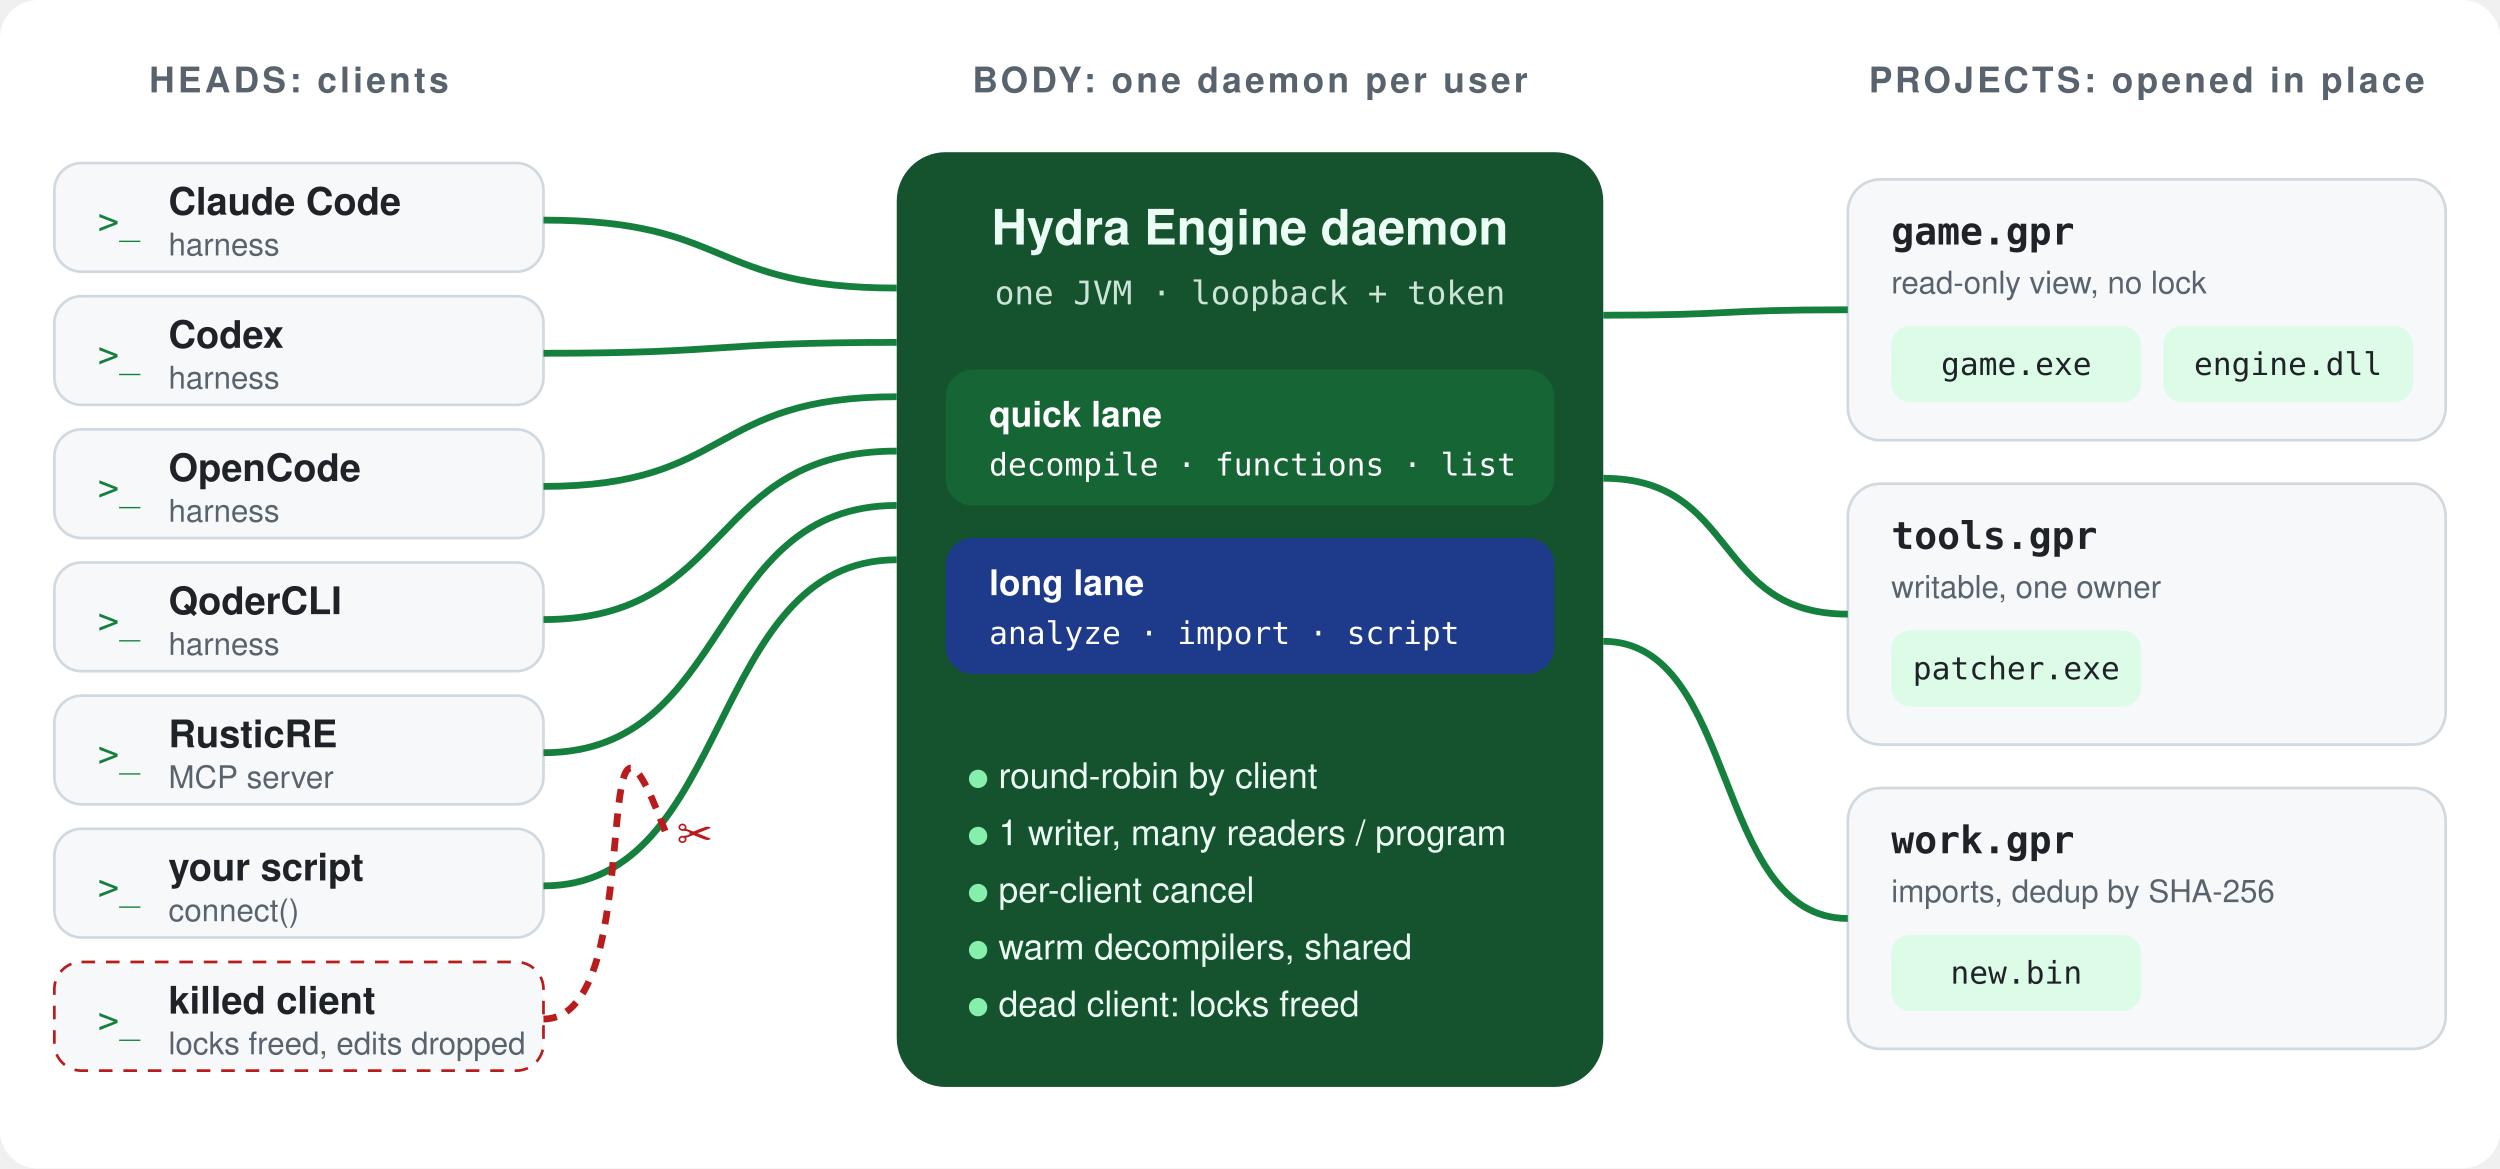
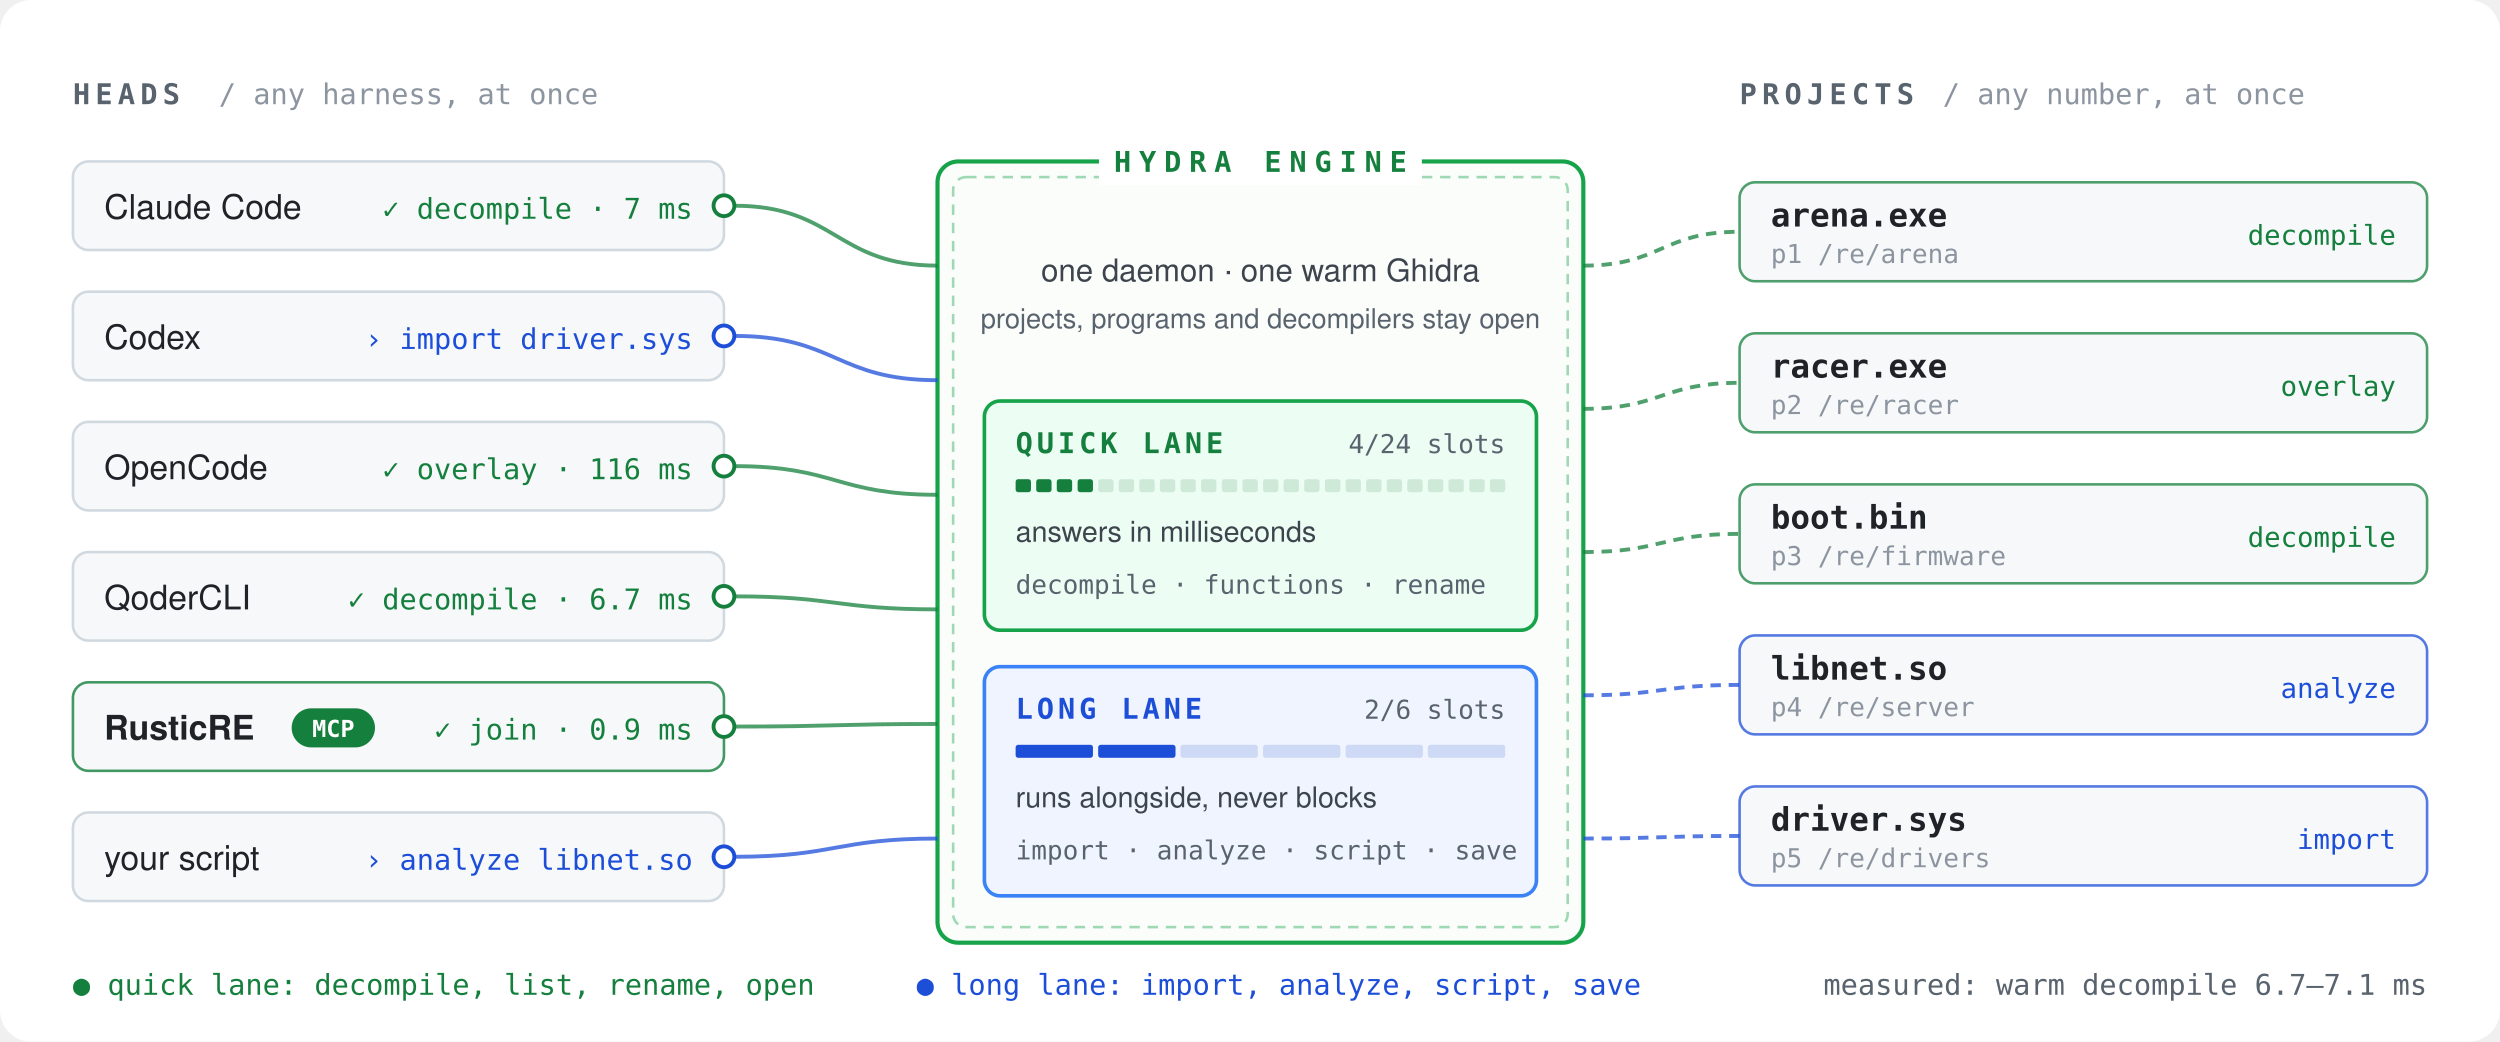
- <svg xmlns="http://www.w3.org/2000/svg" viewBox="0 0 920 430" width="920" height="430">
-   <rect width="920" height="430" rx="14" fill="#ffffff" />
-   <text x="110" y="34" text-anchor="middle" font-family="ui-sans-serif,-apple-system,'Segoe UI',Helvetica,Arial,sans-serif" font-size="13" font-weight="700" letter-spacing="1.2" fill="#59636e">HEADS: clients</text>
-   <text x="460" y="34" text-anchor="middle" font-family="ui-sans-serif,-apple-system,'Segoe UI',Helvetica,Arial,sans-serif" font-size="13" font-weight="700" letter-spacing="1.2" fill="#59636e">BODY: one daemon per user</text>
-   <text x="790" y="34" text-anchor="middle" font-family="ui-sans-serif,-apple-system,'Segoe UI',Helvetica,Arial,sans-serif" font-size="13" font-weight="700" letter-spacing="1.2" fill="#59636e">PROJECTS: opened in place</text>
-   <rect x="330" y="56" width="260" height="344" rx="18" fill="#14532d" />
-   <text x="460.0" y="90" text-anchor="middle" font-family="ui-sans-serif,-apple-system,'Segoe UI',Helvetica,Arial,sans-serif" font-size="18" font-weight="700" fill="#ecfdf5">Hydra Engine daemon</text>
-   <text x="460.0" y="112" text-anchor="middle" font-family="ui-monospace,SFMono-Regular,'Cascadia Code',Consolas,monospace" font-size="12" fill="#ecfdf5" opacity=".85">one JVM · loopback + token</text>
-   <rect x="348" y="136" width="224" height="50" rx="10" fill="#166534" />
-   <text x="364" y="157" font-family="ui-sans-serif,-apple-system,'Segoe UI',Helvetica,Arial,sans-serif" font-size="13" font-weight="700" fill="#ffffff">quick lane</text>
-   <text x="364" y="175" font-family="ui-monospace,SFMono-Regular,'Cascadia Code',Consolas,monospace" font-size="11.5" fill="#ffffff">decompile · functions · list</text>
-   <rect x="348" y="198" width="224" height="50" rx="10" fill="#1e3a8a" />
-   <text x="364" y="219" font-family="ui-sans-serif,-apple-system,'Segoe UI',Helvetica,Arial,sans-serif" font-size="13" font-weight="700" fill="#ffffff">long lane</text>
-   <text x="364" y="237" font-family="ui-monospace,SFMono-Regular,'Cascadia Code',Consolas,monospace" font-size="11.5" fill="#ffffff">analyze · import · script</text>
-   <text x="356" y="290" font-family="ui-sans-serif,-apple-system,'Segoe UI',Helvetica,Arial,sans-serif" font-size="13" fill="#ecfdf5">
-     <tspan fill="#86efac">●</tspan> round-robin by client</text>
-   <text x="356" y="311" font-family="ui-sans-serif,-apple-system,'Segoe UI',Helvetica,Arial,sans-serif" font-size="13" fill="#ecfdf5">
-     <tspan fill="#86efac">●</tspan> 1 writer, many readers / program</text>
-   <text x="356" y="332" font-family="ui-sans-serif,-apple-system,'Segoe UI',Helvetica,Arial,sans-serif" font-size="13" fill="#ecfdf5">
-     <tspan fill="#86efac">●</tspan> per-client cancel</text>
-   <text x="356" y="353" font-family="ui-sans-serif,-apple-system,'Segoe UI',Helvetica,Arial,sans-serif" font-size="13" fill="#ecfdf5">
-     <tspan fill="#86efac">●</tspan> warm decompilers, shared</text>
-   <text x="356" y="374" font-family="ui-sans-serif,-apple-system,'Segoe UI',Helvetica,Arial,sans-serif" font-size="13" fill="#ecfdf5">
-     <tspan fill="#86efac">●</tspan> dead client: locks freed</text>
-   <rect x="20" y="60" width="180" height="40" rx="10" fill="#f6f8fa" stroke="#d1d9e0" />
-   <text x="36" y="86" font-family="ui-monospace,SFMono-Regular,'Cascadia Code',Consolas,monospace" font-size="13" fill="#15803d">&gt;_</text>
-   <text x="62" y="79" font-family="ui-sans-serif,-apple-system,'Segoe UI',Helvetica,Arial,sans-serif" font-size="14" font-weight="600" fill="#1f2328">Claude Code</text>
-   <text x="62" y="94" font-family="ui-sans-serif,-apple-system,'Segoe UI',Helvetica,Arial,sans-serif" font-size="11.5" fill="#59636e">harness</text>
-   <path d="M200 81 C270 81 260 106 330 106" fill="none" stroke="#15803d" stroke-width="2.5" />
-   <rect x="20" y="109" width="180" height="40" rx="10" fill="#f6f8fa" stroke="#d1d9e0" />
-   <text x="36" y="135" font-family="ui-monospace,SFMono-Regular,'Cascadia Code',Consolas,monospace" font-size="13" fill="#15803d">&gt;_</text>
-   <text x="62" y="128" font-family="ui-sans-serif,-apple-system,'Segoe UI',Helvetica,Arial,sans-serif" font-size="14" font-weight="600" fill="#1f2328">Codex</text>
-   <text x="62" y="143" font-family="ui-sans-serif,-apple-system,'Segoe UI',Helvetica,Arial,sans-serif" font-size="11.5" fill="#59636e">harness</text>
-   <path d="M200 130 C270 130 260 126 330 126" fill="none" stroke="#15803d" stroke-width="2.5" />
-   <rect x="20" y="158" width="180" height="40" rx="10" fill="#f6f8fa" stroke="#d1d9e0" />
-   <text x="36" y="184" font-family="ui-monospace,SFMono-Regular,'Cascadia Code',Consolas,monospace" font-size="13" fill="#15803d">&gt;_</text>
-   <text x="62" y="177" font-family="ui-sans-serif,-apple-system,'Segoe UI',Helvetica,Arial,sans-serif" font-size="14" font-weight="600" fill="#1f2328">OpenCode</text>
-   <text x="62" y="192" font-family="ui-sans-serif,-apple-system,'Segoe UI',Helvetica,Arial,sans-serif" font-size="11.5" fill="#59636e">harness</text>
-   <path d="M200 179 C270 179 260 146 330 146" fill="none" stroke="#15803d" stroke-width="2.5" />
-   <rect x="20" y="207" width="180" height="40" rx="10" fill="#f6f8fa" stroke="#d1d9e0" />
-   <text x="36" y="233" font-family="ui-monospace,SFMono-Regular,'Cascadia Code',Consolas,monospace" font-size="13" fill="#15803d">&gt;_</text>
-   <text x="62" y="226" font-family="ui-sans-serif,-apple-system,'Segoe UI',Helvetica,Arial,sans-serif" font-size="14" font-weight="600" fill="#1f2328">QoderCLI</text>
-   <text x="62" y="241" font-family="ui-sans-serif,-apple-system,'Segoe UI',Helvetica,Arial,sans-serif" font-size="11.5" fill="#59636e">harness</text>
-   <path d="M200 228 C270 228 260 166 330 166" fill="none" stroke="#15803d" stroke-width="2.5" />
-   <rect x="20" y="256" width="180" height="40" rx="10" fill="#f6f8fa" stroke="#d1d9e0" />
-   <text x="36" y="282" font-family="ui-monospace,SFMono-Regular,'Cascadia Code',Consolas,monospace" font-size="13" fill="#15803d">&gt;_</text>
-   <text x="62" y="275" font-family="ui-sans-serif,-apple-system,'Segoe UI',Helvetica,Arial,sans-serif" font-size="14" font-weight="600" fill="#1f2328">RusticRE</text>
-   <text x="62" y="290" font-family="ui-sans-serif,-apple-system,'Segoe UI',Helvetica,Arial,sans-serif" font-size="11.5" fill="#59636e">MCP server</text>
-   <path d="M200 277 C270 277 260 186 330 186" fill="none" stroke="#15803d" stroke-width="2.5" />
-   <rect x="20" y="305" width="180" height="40" rx="10" fill="#f6f8fa" stroke="#d1d9e0" />
-   <text x="36" y="331" font-family="ui-monospace,SFMono-Regular,'Cascadia Code',Consolas,monospace" font-size="13" fill="#15803d">&gt;_</text>
-   <text x="62" y="324" font-family="ui-sans-serif,-apple-system,'Segoe UI',Helvetica,Arial,sans-serif" font-size="14" font-weight="600" fill="#1f2328">your script</text>
-   <text x="62" y="339" font-family="ui-sans-serif,-apple-system,'Segoe UI',Helvetica,Arial,sans-serif" font-size="11.5" fill="#59636e">connect()</text>
-   <path d="M200 326 C270 326 260 206 330 206" fill="none" stroke="#15803d" stroke-width="2.5" />
-   <rect x="20" y="354" width="180" height="40" rx="10" fill="#f6f8fa" stroke="#b91c1c" stroke-dasharray="5 4" />
-   <text x="36" y="380" font-family="ui-monospace,SFMono-Regular,'Cascadia Code',Consolas,monospace" font-size="13" fill="#15803d">&gt;_</text>
-   <text x="62" y="373" font-family="ui-sans-serif,-apple-system,'Segoe UI',Helvetica,Arial,sans-serif" font-size="14" font-weight="600" fill="#1f2328">killed client</text>
-   <text x="62" y="388" font-family="ui-sans-serif,-apple-system,'Segoe UI',Helvetica,Arial,sans-serif" font-size="11.5" fill="#59636e">locks freed, edits dropped</text>
-   <path d="M200 375 C240 375 215.0 226 245.0 306.5" fill="none" stroke="#b91c1c" stroke-width="2.5" stroke-dasharray="5 4" />
-   <text x="249.0" y="312.5" font-family="ui-sans-serif,-apple-system,'Segoe UI',Helvetica,Arial,sans-serif" font-size="16" fill="#b91c1c">✂</text>
-   <rect x="680" y="66" width="220" height="96" rx="12" fill="#f6f8fa" stroke="#d1d9e0" />
-   <text x="696" y="90" font-family="ui-monospace,SFMono-Regular,'Cascadia Code',Consolas,monospace" font-size="14" font-weight="700" fill="#1f2328">game.gpr</text>
-   <text x="696" y="108" font-family="ui-sans-serif,-apple-system,'Segoe UI',Helvetica,Arial,sans-serif" font-size="11.5" fill="#59636e">read-only view, no lock</text>
-   <rect x="696" y="120" width="92" height="28" rx="7" fill="#dcfce7" />
-   <text x="742" y="138" text-anchor="middle" font-family="ui-monospace,SFMono-Regular,'Cascadia Code',Consolas,monospace" font-size="11.5" fill="#1f2328">game.exe</text>
-   <rect x="796" y="120" width="92" height="28" rx="7" fill="#dcfce7" />
-   <text x="842" y="138" text-anchor="middle" font-family="ui-monospace,SFMono-Regular,'Cascadia Code',Consolas,monospace" font-size="11.5" fill="#1f2328">engine.dll</text>
-   <path d="M590 116 C640 116 630 114.0 680 114.0" fill="none" stroke="#15803d" stroke-width="2.5" />
-   <rect x="680" y="178" width="220" height="96" rx="12" fill="#f6f8fa" stroke="#d1d9e0" />
-   <text x="696" y="202" font-family="ui-monospace,SFMono-Regular,'Cascadia Code',Consolas,monospace" font-size="14" font-weight="700" fill="#1f2328">tools.gpr</text>
-   <text x="696" y="220" font-family="ui-sans-serif,-apple-system,'Segoe UI',Helvetica,Arial,sans-serif" font-size="11.5" fill="#59636e">writable, one owner</text>
-   <rect x="696" y="232" width="92" height="28" rx="7" fill="#dcfce7" />
-   <text x="742" y="250" text-anchor="middle" font-family="ui-monospace,SFMono-Regular,'Cascadia Code',Consolas,monospace" font-size="11.5" fill="#1f2328">patcher.exe</text>
-   <path d="M590 176 C640 176 630 226.0 680 226.0" fill="none" stroke="#15803d" stroke-width="2.5" />
-   <rect x="680" y="290" width="220" height="96" rx="12" fill="#f6f8fa" stroke="#d1d9e0" />
-   <text x="696" y="314" font-family="ui-monospace,SFMono-Regular,'Cascadia Code',Consolas,monospace" font-size="14" font-weight="700" fill="#1f2328">work.gpr</text>
-   <text x="696" y="332" font-family="ui-sans-serif,-apple-system,'Segoe UI',Helvetica,Arial,sans-serif" font-size="11.5" fill="#59636e">imports, dedup by SHA-256</text>
-   <rect x="696" y="344" width="92" height="28" rx="7" fill="#dcfce7" />
-   <text x="742" y="362" text-anchor="middle" font-family="ui-monospace,SFMono-Regular,'Cascadia Code',Consolas,monospace" font-size="11.5" fill="#1f2328">new.bin</text>
-   <path d="M590 236 C640 236 630 338.0 680 338.0" fill="none" stroke="#15803d" stroke-width="2.5" />
+ <svg xmlns="http://www.w3.org/2000/svg" viewBox="0 0 960 400" width="960" height="400">
+   <rect width="960" height="400" rx="12" fill="#ffffff" />
+   <text x="28" y="40" font-family="ui-monospace,SFMono-Regular,'Cascadia Code',Consolas,monospace" font-size="11" font-weight="600" fill="#59636e" text-anchor="start" letter-spacing="2">HEADS</text>
+   <text x="84" y="40" font-family="ui-monospace,SFMono-Regular,'Cascadia Code',Consolas,monospace" font-size="11" font-weight="400" fill="#8c959f" text-anchor="start" letter-spacing="0">/ any harness, at once</text>
+   <text x="668" y="40" font-family="ui-monospace,SFMono-Regular,'Cascadia Code',Consolas,monospace" font-size="11" font-weight="600" fill="#59636e" text-anchor="start" letter-spacing="2">PROJECTS</text>
+   <text x="746" y="40" font-family="ui-monospace,SFMono-Regular,'Cascadia Code',Consolas,monospace" font-size="11" font-weight="400" fill="#8c959f" text-anchor="start" letter-spacing="0">/ any number, at once</text>
+   <rect x="360" y="62" width="248" height="300" rx="8" fill="#fbfdfb" stroke="#16a34a" stroke-width="1.6" />
+   <rect x="366" y="68" width="236" height="288" rx="5" fill="none" stroke="#16a34a" stroke-opacity="0.4" stroke-dasharray="4 3" />
+   <rect x="422.0" y="53" width="124" height="18" fill="#ffffff" />
+   <text x="484.0" y="66" font-family="ui-monospace,SFMono-Regular,'Cascadia Code',Consolas,monospace" font-size="11" font-weight="700" fill="#15803d" text-anchor="middle" letter-spacing="3">HYDRA ENGINE</text>
+   <text x="484.0" y="108" font-family="ui-sans-serif,-apple-system,'Segoe UI',Helvetica,Arial,sans-serif" font-size="12" font-weight="400" fill="#3d444d" text-anchor="middle" letter-spacing="0">one daemon · one warm Ghidra</text>
+   <text x="484.0" y="126" font-family="ui-sans-serif,-apple-system,'Segoe UI',Helvetica,Arial,sans-serif" font-size="10.5" font-weight="400" fill="#59636e" text-anchor="middle" letter-spacing="0">projects, programs and decompilers stay open</text>
+   <rect x="378" y="154" width="212" height="88" rx="6" fill="#ecfdf3" stroke="#16a34a" stroke-width="1.4" />
+   <text x="390" y="174" font-family="ui-monospace,SFMono-Regular,'Cascadia Code',Consolas,monospace" font-size="11" font-weight="700" fill="#15803d" text-anchor="start" letter-spacing="1.5">QUICK LANE</text>
+   <text x="578" y="174" font-family="ui-monospace,SFMono-Regular,'Cascadia Code',Consolas,monospace" font-size="10" font-weight="400" fill="#59636e" text-anchor="end" letter-spacing="0">4/24 slots</text>
+   <rect x="390.0" y="184" width="5.9" height="5" rx="1" fill="#15803d" />
+   <rect x="397.9" y="184" width="5.9" height="5" rx="1" fill="#15803d" />
+   <rect x="405.8" y="184" width="5.9" height="5" rx="1" fill="#15803d" />
+   <rect x="413.8" y="184" width="5.9" height="5" rx="1" fill="#15803d" />
+   <rect x="421.7" y="184" width="5.9" height="5" rx="1" fill="#cfe9d8" />
+   <rect x="429.6" y="184" width="5.9" height="5" rx="1" fill="#cfe9d8" />
+   <rect x="437.5" y="184" width="5.9" height="5" rx="1" fill="#cfe9d8" />
+   <rect x="445.4" y="184" width="5.9" height="5" rx="1" fill="#cfe9d8" />
+   <rect x="453.3" y="184" width="5.9" height="5" rx="1" fill="#cfe9d8" />
+   <rect x="461.2" y="184" width="5.9" height="5" rx="1" fill="#cfe9d8" />
+   <rect x="469.2" y="184" width="5.9" height="5" rx="1" fill="#cfe9d8" />
+   <rect x="477.1" y="184" width="5.9" height="5" rx="1" fill="#cfe9d8" />
+   <rect x="485.0" y="184" width="5.9" height="5" rx="1" fill="#cfe9d8" />
+   <rect x="492.9" y="184" width="5.9" height="5" rx="1" fill="#cfe9d8" />
+   <rect x="500.8" y="184" width="5.9" height="5" rx="1" fill="#cfe9d8" />
+   <rect x="508.8" y="184" width="5.9" height="5" rx="1" fill="#cfe9d8" />
+   <rect x="516.7" y="184" width="5.9" height="5" rx="1" fill="#cfe9d8" />
+   <rect x="524.6" y="184" width="5.9" height="5" rx="1" fill="#cfe9d8" />
+   <rect x="532.5" y="184" width="5.9" height="5" rx="1" fill="#cfe9d8" />
+   <rect x="540.4" y="184" width="5.9" height="5" rx="1" fill="#cfe9d8" />
+   <rect x="548.3" y="184" width="5.9" height="5" rx="1" fill="#cfe9d8" />
+   <rect x="556.2" y="184" width="5.9" height="5" rx="1" fill="#cfe9d8" />
+   <rect x="564.2" y="184" width="5.9" height="5" rx="1" fill="#cfe9d8" />
+   <rect x="572.1" y="184" width="5.9" height="5" rx="1" fill="#cfe9d8" />
+   <text x="390" y="208" font-family="ui-sans-serif,-apple-system,'Segoe UI',Helvetica,Arial,sans-serif" font-size="11" font-weight="400" fill="#3d444d" text-anchor="start" letter-spacing="0">answers in milliseconds</text>
+   <text x="390" y="228" font-family="ui-monospace,SFMono-Regular,'Cascadia Code',Consolas,monospace" font-size="10" font-weight="400" fill="#59636e" text-anchor="start" letter-spacing="0">decompile · functions · rename</text>
+   <rect x="378" y="256" width="212" height="88" rx="6" fill="#eff4ff" stroke="#3b82f6" stroke-width="1.4" />
+   <text x="390" y="276" font-family="ui-monospace,SFMono-Regular,'Cascadia Code',Consolas,monospace" font-size="11" font-weight="700" fill="#1d4ed8" text-anchor="start" letter-spacing="1.5">LONG LANE</text>
+   <text x="578" y="276" font-family="ui-monospace,SFMono-Regular,'Cascadia Code',Consolas,monospace" font-size="10" font-weight="400" fill="#59636e" text-anchor="end" letter-spacing="0">2/6 slots</text>
+   <rect x="390.0" y="286" width="29.7" height="5" rx="1" fill="#1d4ed8" />
+   <rect x="421.7" y="286" width="29.7" height="5" rx="1" fill="#1d4ed8" />
+   <rect x="453.3" y="286" width="29.7" height="5" rx="1" fill="#cdd9f5" />
+   <rect x="485.0" y="286" width="29.7" height="5" rx="1" fill="#cdd9f5" />
+   <rect x="516.7" y="286" width="29.7" height="5" rx="1" fill="#cdd9f5" />
+   <rect x="548.3" y="286" width="29.7" height="5" rx="1" fill="#cdd9f5" />
+   <text x="390" y="310" font-family="ui-sans-serif,-apple-system,'Segoe UI',Helvetica,Arial,sans-serif" font-size="11" font-weight="400" fill="#3d444d" text-anchor="start" letter-spacing="0">runs alongside, never blocks</text>
+   <text x="390" y="330" font-family="ui-monospace,SFMono-Regular,'Cascadia Code',Consolas,monospace" font-size="10" font-weight="400" fill="#59636e" text-anchor="start" letter-spacing="0">import · analyze · script · save</text>
+   <rect x="28" y="62" width="250" height="34" rx="6" fill="#f6f8fa" stroke="#d1d9e0" stroke-opacity="1" />
+   <text x="40" y="84" font-family="ui-sans-serif,-apple-system,'Segoe UI',Helvetica,Arial,sans-serif" font-size="13" font-weight="400" fill="#1f2328" text-anchor="start" letter-spacing="0">Claude Code</text>
+   <text x="266" y="84" font-family="ui-monospace,SFMono-Regular,'Cascadia Code',Consolas,monospace" font-size="11" font-weight="400" fill="#15803d" text-anchor="end" letter-spacing="0">✓ decompile · 7 ms</text>
+   <circle cx="278" cy="79.0" r="4" fill="#ffffff" stroke="#15803d" stroke-width="1.5" />
+   <rect x="28" y="112" width="250" height="34" rx="6" fill="#f6f8fa" stroke="#d1d9e0" stroke-opacity="1" />
+   <text x="40" y="134" font-family="ui-sans-serif,-apple-system,'Segoe UI',Helvetica,Arial,sans-serif" font-size="13" font-weight="400" fill="#1f2328" text-anchor="start" letter-spacing="0">Codex</text>
+   <text x="266" y="134" font-family="ui-monospace,SFMono-Regular,'Cascadia Code',Consolas,monospace" font-size="11" font-weight="400" fill="#1d4ed8" text-anchor="end" letter-spacing="0">› import driver.sys</text>
+   <circle cx="278" cy="129.0" r="4" fill="#ffffff" stroke="#1d4ed8" stroke-width="1.5" />
+   <rect x="28" y="162" width="250" height="34" rx="6" fill="#f6f8fa" stroke="#d1d9e0" stroke-opacity="1" />
+   <text x="40" y="184" font-family="ui-sans-serif,-apple-system,'Segoe UI',Helvetica,Arial,sans-serif" font-size="13" font-weight="400" fill="#1f2328" text-anchor="start" letter-spacing="0">OpenCode</text>
+   <text x="266" y="184" font-family="ui-monospace,SFMono-Regular,'Cascadia Code',Consolas,monospace" font-size="11" font-weight="400" fill="#15803d" text-anchor="end" letter-spacing="0">✓ overlay · 116 ms</text>
+   <circle cx="278" cy="179.0" r="4" fill="#ffffff" stroke="#15803d" stroke-width="1.5" />
+   <rect x="28" y="212" width="250" height="34" rx="6" fill="#f6f8fa" stroke="#d1d9e0" stroke-opacity="1" />
+   <text x="40" y="234" font-family="ui-sans-serif,-apple-system,'Segoe UI',Helvetica,Arial,sans-serif" font-size="13" font-weight="400" fill="#1f2328" text-anchor="start" letter-spacing="0">QoderCLI</text>
+   <text x="266" y="234" font-family="ui-monospace,SFMono-Regular,'Cascadia Code',Consolas,monospace" font-size="11" font-weight="400" fill="#15803d" text-anchor="end" letter-spacing="0">✓ decompile · 6.7 ms</text>
+   <circle cx="278" cy="229.0" r="4" fill="#ffffff" stroke="#15803d" stroke-width="1.5" />
+   <rect x="28" y="262" width="250" height="34" rx="6" fill="#f6f8fa" stroke="#15803d" stroke-opacity="0.8" />
+   <text x="40" y="284" font-family="ui-sans-serif,-apple-system,'Segoe UI',Helvetica,Arial,sans-serif" font-size="13" font-weight="600" fill="#1f2328" text-anchor="start" letter-spacing="0">RusticRE</text>
+   <rect x="112" y="272" width="32" height="15" rx="7.5" fill="#15803d" />
+   <text x="128" y="283" font-family="ui-monospace,SFMono-Regular,'Cascadia Code',Consolas,monospace" font-size="9" font-weight="700" fill="#ffffff" text-anchor="middle" letter-spacing="0">MCP</text>
+   <text x="266" y="284" font-family="ui-monospace,SFMono-Regular,'Cascadia Code',Consolas,monospace" font-size="11" font-weight="400" fill="#15803d" text-anchor="end" letter-spacing="0">✓ join · 0.9 ms</text>
+   <circle cx="278" cy="279.0" r="4" fill="#ffffff" stroke="#15803d" stroke-width="1.5" />
+   <rect x="28" y="312" width="250" height="34" rx="6" fill="#f6f8fa" stroke="#d1d9e0" stroke-opacity="1" />
+   <text x="40" y="334" font-family="ui-sans-serif,-apple-system,'Segoe UI',Helvetica,Arial,sans-serif" font-size="13" font-weight="400" fill="#1f2328" text-anchor="start" letter-spacing="0">your script</text>
+   <text x="266" y="334" font-family="ui-monospace,SFMono-Regular,'Cascadia Code',Consolas,monospace" font-size="11" font-weight="400" fill="#1d4ed8" text-anchor="end" letter-spacing="0">› analyze libnet.so</text>
+   <circle cx="278" cy="329.0" r="4" fill="#ffffff" stroke="#1d4ed8" stroke-width="1.5" />
+   <rect x="668" y="70" width="264" height="38" rx="6" fill="#f6f8fa" stroke="#15803d" stroke-opacity="0.75" />
+   <text x="680" y="87" font-family="ui-monospace,SFMono-Regular,'Cascadia Code',Consolas,monospace" font-size="12.5" font-weight="600" fill="#1f2328" text-anchor="start" letter-spacing="0">arena.exe</text>
+   <text x="680" y="101" font-family="ui-monospace,SFMono-Regular,'Cascadia Code',Consolas,monospace" font-size="10" font-weight="400" fill="#8c959f" text-anchor="start" letter-spacing="0">p1 /re/arena</text>
+   <text x="920" y="94" font-family="ui-monospace,SFMono-Regular,'Cascadia Code',Consolas,monospace" font-size="10.5" font-weight="400" fill="#15803d" text-anchor="end" letter-spacing="0">decompile</text>
+   <rect x="668" y="128" width="264" height="38" rx="6" fill="#f6f8fa" stroke="#15803d" stroke-opacity="0.75" />
+   <text x="680" y="145" font-family="ui-monospace,SFMono-Regular,'Cascadia Code',Consolas,monospace" font-size="12.5" font-weight="600" fill="#1f2328" text-anchor="start" letter-spacing="0">racer.exe</text>
+   <text x="680" y="159" font-family="ui-monospace,SFMono-Regular,'Cascadia Code',Consolas,monospace" font-size="10" font-weight="400" fill="#8c959f" text-anchor="start" letter-spacing="0">p2 /re/racer</text>
+   <text x="920" y="152" font-family="ui-monospace,SFMono-Regular,'Cascadia Code',Consolas,monospace" font-size="10.5" font-weight="400" fill="#15803d" text-anchor="end" letter-spacing="0">overlay</text>
+   <rect x="668" y="186" width="264" height="38" rx="6" fill="#f6f8fa" stroke="#15803d" stroke-opacity="0.75" />
+   <text x="680" y="203" font-family="ui-monospace,SFMono-Regular,'Cascadia Code',Consolas,monospace" font-size="12.5" font-weight="600" fill="#1f2328" text-anchor="start" letter-spacing="0">boot.bin</text>
+   <text x="680" y="217" font-family="ui-monospace,SFMono-Regular,'Cascadia Code',Consolas,monospace" font-size="10" font-weight="400" fill="#8c959f" text-anchor="start" letter-spacing="0">p3 /re/firmware</text>
+   <text x="920" y="210" font-family="ui-monospace,SFMono-Regular,'Cascadia Code',Consolas,monospace" font-size="10.5" font-weight="400" fill="#15803d" text-anchor="end" letter-spacing="0">decompile</text>
+   <rect x="668" y="244" width="264" height="38" rx="6" fill="#f6f8fa" stroke="#1d4ed8" stroke-opacity="0.75" />
+   <text x="680" y="261" font-family="ui-monospace,SFMono-Regular,'Cascadia Code',Consolas,monospace" font-size="12.5" font-weight="600" fill="#1f2328" text-anchor="start" letter-spacing="0">libnet.so</text>
+   <text x="680" y="275" font-family="ui-monospace,SFMono-Regular,'Cascadia Code',Consolas,monospace" font-size="10" font-weight="400" fill="#8c959f" text-anchor="start" letter-spacing="0">p4 /re/server</text>
+   <text x="920" y="268" font-family="ui-monospace,SFMono-Regular,'Cascadia Code',Consolas,monospace" font-size="10.5" font-weight="400" fill="#1d4ed8" text-anchor="end" letter-spacing="0">analyze</text>
+   <rect x="668" y="302" width="264" height="38" rx="6" fill="#f6f8fa" stroke="#1d4ed8" stroke-opacity="0.75" />
+   <text x="680" y="319" font-family="ui-monospace,SFMono-Regular,'Cascadia Code',Consolas,monospace" font-size="12.5" font-weight="600" fill="#1f2328" text-anchor="start" letter-spacing="0">driver.sys</text>
+   <text x="680" y="333" font-family="ui-monospace,SFMono-Regular,'Cascadia Code',Consolas,monospace" font-size="10" font-weight="400" fill="#8c959f" text-anchor="start" letter-spacing="0">p5 /re/drivers</text>
+   <text x="920" y="326" font-family="ui-monospace,SFMono-Regular,'Cascadia Code',Consolas,monospace" font-size="10.5" font-weight="400" fill="#1d4ed8" text-anchor="end" letter-spacing="0">import</text>
+   <path d="M282.0,79.0 C321.0,79.0 321.0,102.0 360.0,102.0" fill="none" stroke="#15803d" stroke-opacity="0.75" stroke-width="1.5" />
+   <path d="M282.0,129.0 C321.0,129.0 321.0,146.0 360.0,146.0" fill="none" stroke="#1d4ed8" stroke-opacity="0.75" stroke-width="1.5" />
+   <path d="M282.0,179.0 C321.0,179.0 321.0,190.0 360.0,190.0" fill="none" stroke="#15803d" stroke-opacity="0.75" stroke-width="1.5" />
+   <path d="M282.0,229.0 C321.0,229.0 321.0,234.0 360.0,234.0" fill="none" stroke="#15803d" stroke-opacity="0.75" stroke-width="1.5" />
+   <path d="M282.0,279.0 C321.0,279.0 321.0,278.0 360.0,278.0" fill="none" stroke="#15803d" stroke-opacity="0.75" stroke-width="1.5" />
+   <path d="M282.0,329.0 C321.0,329.0 321.0,322.0 360.0,322.0" fill="none" stroke="#1d4ed8" stroke-opacity="0.75" stroke-width="1.5" />
+   <path d="M608.0,102.0 C638.0,102.0 638.0,89.0 668.0,89.0" fill="none" stroke="#15803d" stroke-opacity="0.75" stroke-width="1.5" stroke-dasharray="4 3" />
+   <path d="M608.0,157.0 C638.0,157.0 638.0,147.0 668.0,147.0" fill="none" stroke="#15803d" stroke-opacity="0.75" stroke-width="1.5" stroke-dasharray="4 3" />
+   <path d="M608.0,212.0 C638.0,212.0 638.0,205.0 668.0,205.0" fill="none" stroke="#15803d" stroke-opacity="0.75" stroke-width="1.5" stroke-dasharray="4 3" />
+   <path d="M608.0,267.0 C638.0,267.0 638.0,263.0 668.0,263.0" fill="none" stroke="#1d4ed8" stroke-opacity="0.75" stroke-width="1.5" stroke-dasharray="4 3" />
+   <path d="M608.0,322.0 C638.0,322.0 638.0,321.0 668.0,321.0" fill="none" stroke="#1d4ed8" stroke-opacity="0.75" stroke-width="1.5" stroke-dasharray="4 3" />
+   <text x="28" y="382" font-family="ui-monospace,SFMono-Regular,'Cascadia Code',Consolas,monospace" font-size="11" font-weight="400" fill="#15803d" text-anchor="start" letter-spacing="0">● quick lane: decompile, list, rename, open</text>
+   <text x="352" y="382" font-family="ui-monospace,SFMono-Regular,'Cascadia Code',Consolas,monospace" font-size="11" font-weight="400" fill="#1d4ed8" text-anchor="start" letter-spacing="0">● long lane: import, analyze, script, save</text>
+   <text x="932" y="382" font-family="ui-monospace,SFMono-Regular,'Cascadia Code',Consolas,monospace" font-size="11" font-weight="400" fill="#59636e" text-anchor="end" letter-spacing="0">measured: warm decompile 6.7–7.1 ms</text>
</svg>
